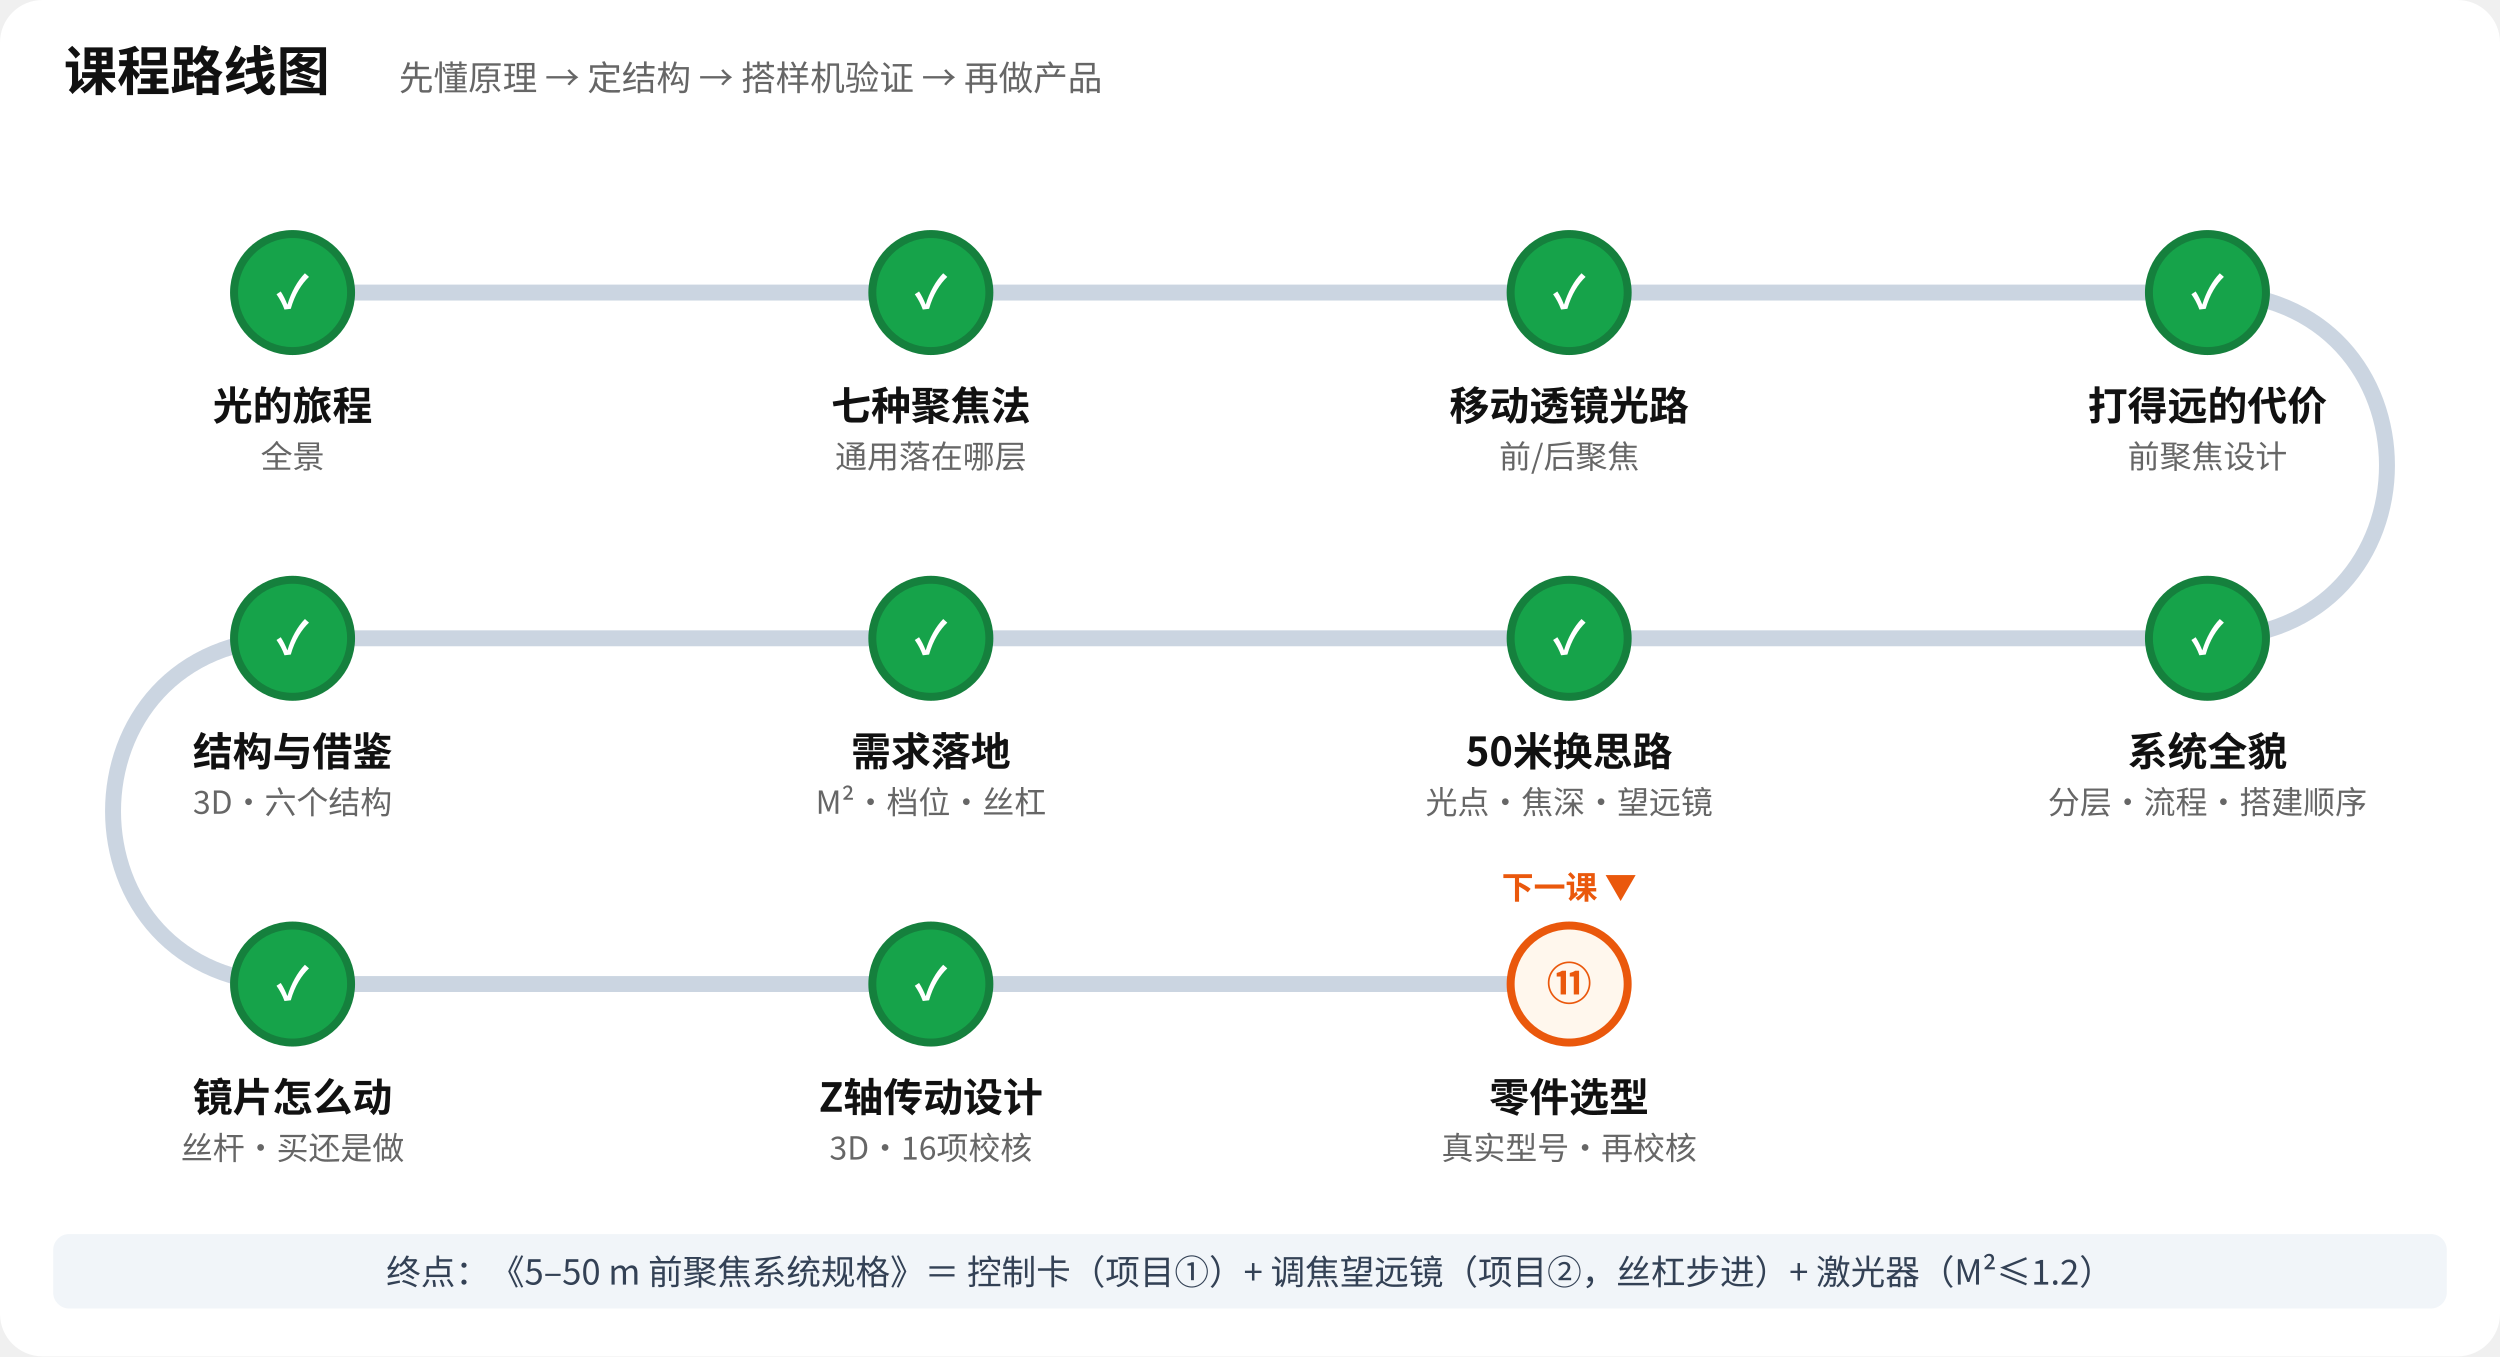
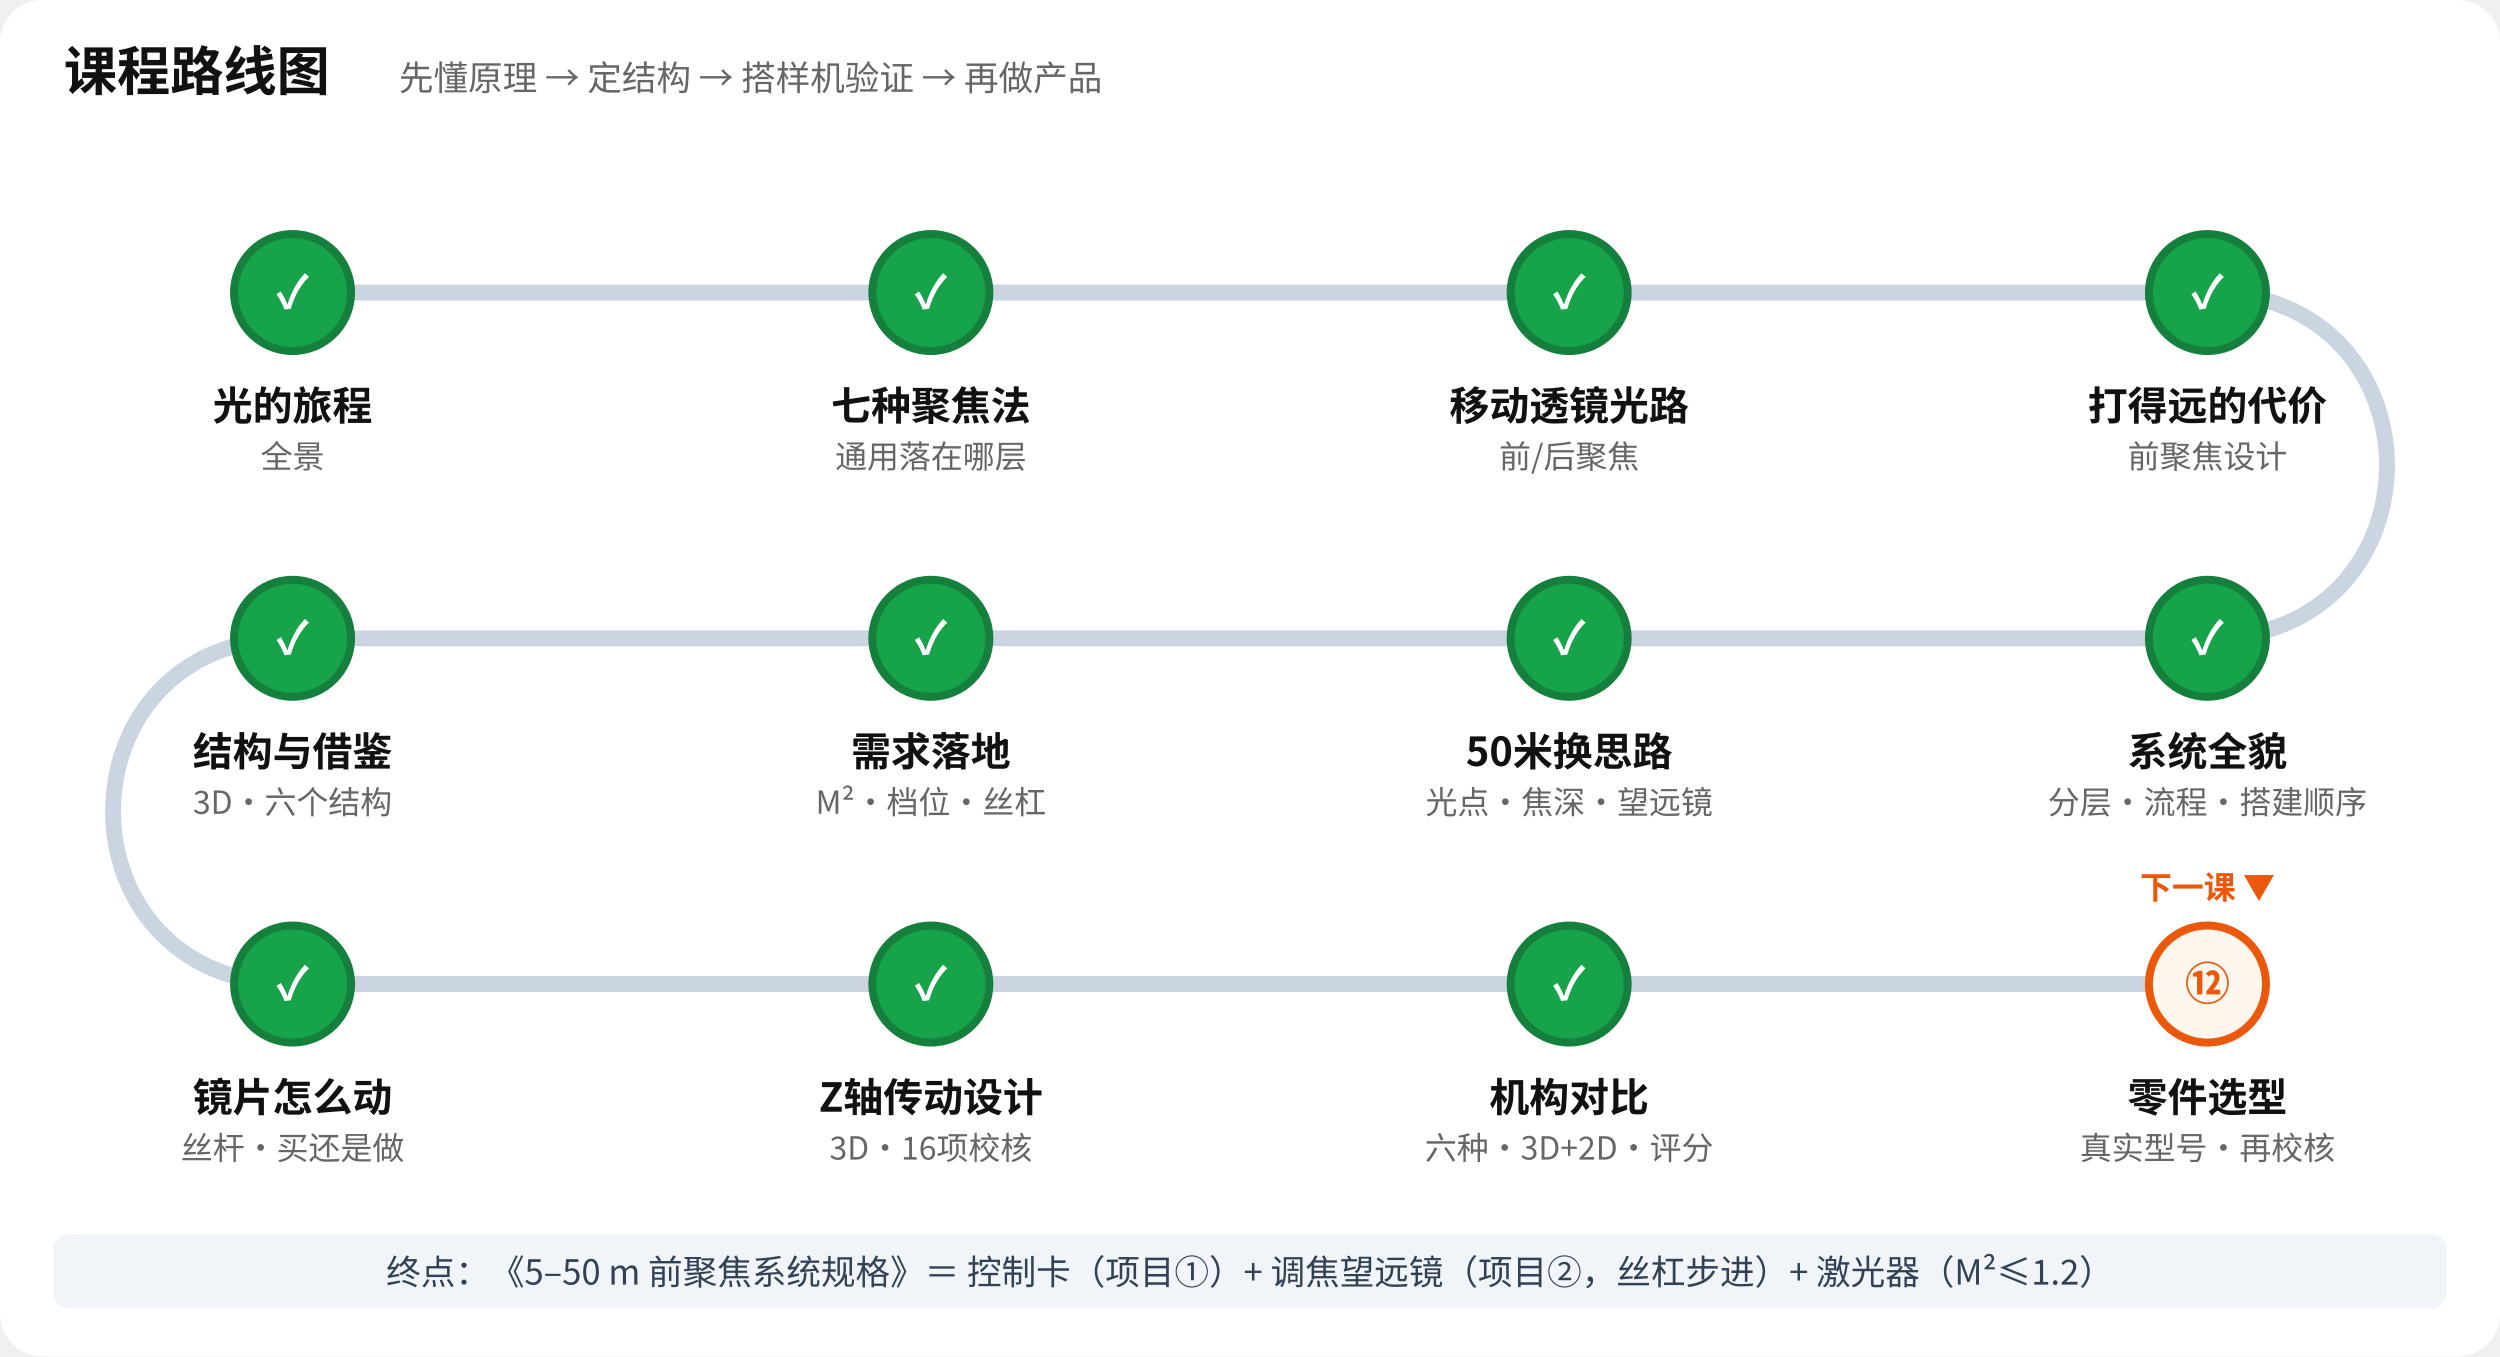
<svg xmlns="http://www.w3.org/2000/svg" viewBox="0 0 940 510" font-family="PingFang SC, Microsoft YaHei, Noto Sans CJK SC, WenQuanYi Zen Hei, sans-serif">
  <rect width="940" height="510" rx="16" fill="#ffffff" />
  <text x="24" y="34" font-size="20" font-weight="700" fill="#111">课程路线图</text>
  <text x="150" y="34" font-size="13" fill="#666">先懂原理 → 定结构 → 搭样机验证 → 再做产品</text>
-   <path d="M110,110 L350,110 L590,110 L830,110 C920,110 920,240 830,240 L590,240 L350,240 L110,240 C20,240 20,370 110,370 L350,370 L590,370" fill="none" stroke="#cbd5e1" stroke-width="6" stroke-linecap="round" />
+   <path d="M110,110 L350,110 L590,110 L830,110 C920,110 920,240 830,240 L590,240 L350,240 L110,240 C20,240 20,370 110,370 L350,370 L590,370 L830,370" fill="none" stroke="#cbd5e1" stroke-width="6" stroke-linecap="round" />
  <circle cx="110" cy="110" r="22" fill="#16a34a" stroke="#15803d" stroke-width="3" />
  <text x="110" y="116" font-size="17" text-anchor="middle" fill="#fff" font-weight="700">✓</text>
  <text x="110" y="158" font-size="15" text-anchor="middle" fill="#111" font-weight="700">光的旅程</text>
  <text x="110" y="176" font-size="12" text-anchor="middle" fill="#666">全景</text>
  <circle cx="350" cy="110" r="22" fill="#16a34a" stroke="#15803d" stroke-width="3" />
  <text x="350" y="116" font-size="17" text-anchor="middle" fill="#fff" font-weight="700">✓</text>
  <text x="350" y="158" font-size="15" text-anchor="middle" fill="#111" font-weight="700">七种聚焦法</text>
  <text x="350" y="176" font-size="12" text-anchor="middle" fill="#666">通用落在哪层</text>
  <circle cx="590" cy="110" r="22" fill="#16a34a" stroke="#15803d" stroke-width="3" />
  <text x="590" y="116" font-size="17" text-anchor="middle" fill="#fff" font-weight="700">✓</text>
  <text x="590" y="158" font-size="15" text-anchor="middle" fill="#111" font-weight="700">移动透镜光路</text>
  <text x="590" y="176" font-size="12" text-anchor="middle" fill="#666">前/后聚焦</text>
  <circle cx="830" cy="110" r="22" fill="#16a34a" stroke="#15803d" stroke-width="3" />
  <text x="830" y="116" font-size="17" text-anchor="middle" fill="#fff" font-weight="700">✓</text>
  <text x="830" y="158" font-size="15" text-anchor="middle" fill="#111" font-weight="700">打得远的代价</text>
  <text x="830" y="176" font-size="12" text-anchor="middle" fill="#666">前聚焦设计</text>
  <circle cx="830" cy="240" r="22" fill="#16a34a" stroke="#15803d" stroke-width="3" />
  <text x="830" y="246" font-size="17" text-anchor="middle" fill="#fff" font-weight="700">✓</text>
  <text x="830" y="288" font-size="15" text-anchor="middle" fill="#111" font-weight="700">系统全貌</text>
  <text x="830" y="306" font-size="12" text-anchor="middle" fill="#666">分层·流程·搭建顺序</text>
  <circle cx="590" cy="240" r="22" fill="#16a34a" stroke="#15803d" stroke-width="3" />
  <text x="590" y="246" font-size="17" text-anchor="middle" fill="#fff" font-weight="700">✓</text>
  <text x="590" y="288" font-size="15" text-anchor="middle" fill="#111" font-weight="700">50米换思路</text>
  <text x="590" y="306" font-size="12" text-anchor="middle" fill="#666">光点·焦深·望远镜</text>
  <circle cx="350" cy="240" r="22" fill="#16a34a" stroke="#15803d" stroke-width="3" />
  <text x="350" y="246" font-size="17" text-anchor="middle" fill="#fff" font-weight="700">✓</text>
  <text x="350" y="288" font-size="15" text-anchor="middle" fill="#111" font-weight="700">需求落地</text>
  <text x="350" y="306" font-size="12" text-anchor="middle" fill="#666">M²·档位·丝杠</text>
  <circle cx="110" cy="240" r="22" fill="#16a34a" stroke="#15803d" stroke-width="3" />
  <text x="110" y="246" font-size="17" text-anchor="middle" fill="#fff" font-weight="700">✓</text>
  <text x="110" y="288" font-size="15" text-anchor="middle" fill="#111" font-weight="700">结构与借鉴</text>
  <text x="110" y="306" font-size="12" text-anchor="middle" fill="#666">3D·六个结构</text>
  <circle cx="110" cy="370" r="22" fill="#16a34a" stroke="#15803d" stroke-width="3" />
  <text x="110" y="376" font-size="17" text-anchor="middle" fill="#fff" font-weight="700">✓</text>
  <text x="110" y="418" font-size="15" text-anchor="middle" fill="#111" font-weight="700">镜片怎么动</text>
  <text x="110" y="436" font-size="12" text-anchor="middle" fill="#666">丝杆·买还是做</text>
  <circle cx="350" cy="370" r="22" fill="#16a34a" stroke="#15803d" stroke-width="3" />
  <text x="350" y="376" font-size="17" text-anchor="middle" fill="#fff" font-weight="700">✓</text>
  <text x="350" y="418" font-size="15" text-anchor="middle" fill="#111" font-weight="700">Z轴传动设计</text>
  <text x="350" y="436" font-size="12" text-anchor="middle" fill="#666">3D·16项校核</text>
-   <circle cx="590" cy="370" r="22" fill="#fff7ed" stroke="#ea580c" stroke-width="3" />
-   <text x="590" y="376" font-size="17" text-anchor="middle" fill="#ea580c" font-weight="700">⑪</text>
-   <text x="590" y="418" font-size="15" text-anchor="middle" fill="#111" font-weight="700">零件选型</text>
-   <text x="590" y="436" font-size="12" text-anchor="middle" fill="#666">真实型号·再校核</text>
-   <text x="590" y="338" font-size="12" text-anchor="middle" fill="#ea580c" font-weight="700">下一课 ▼</text>
+   <circle cx="590" cy="370" r="22" fill="#16a34a" stroke="#15803d" stroke-width="3" />
+   <text x="590" y="376" font-size="17" text-anchor="middle" fill="#fff" font-weight="700">✓</text>
+   <text x="590" y="418" font-size="15" text-anchor="middle" fill="#111" font-weight="700">机构对比</text>
+   <text x="590" y="436" font-size="12" text-anchor="middle" fill="#666">六种·3D+2D·评分</text>
+   <circle cx="830" cy="370" r="22" fill="#fff7ed" stroke="#ea580c" stroke-width="3" />
+   <text x="830" y="376" font-size="17" text-anchor="middle" fill="#ea580c" font-weight="700">⑫</text>
+   <text x="830" y="418" font-size="15" text-anchor="middle" fill="#111" font-weight="700">零件选型</text>
+   <text x="830" y="436" font-size="12" text-anchor="middle" fill="#666">真实型号·再校核</text>
+   <text x="830" y="338" font-size="12" text-anchor="middle" fill="#ea580c" font-weight="700">下一课 ▼</text>
  <rect x="20" y="464" width="900" height="28" rx="6" fill="#f1f5f9" />
  <text x="470" y="483" font-size="13" text-anchor="middle" fill="#334155">终点：《5–50 m 前聚焦系统规格》＝ 控制卡（项目①）+ 调焦望远镜（项目②，丝杠步进）+ 激光器（M²≤1.2）</text>
</svg>
